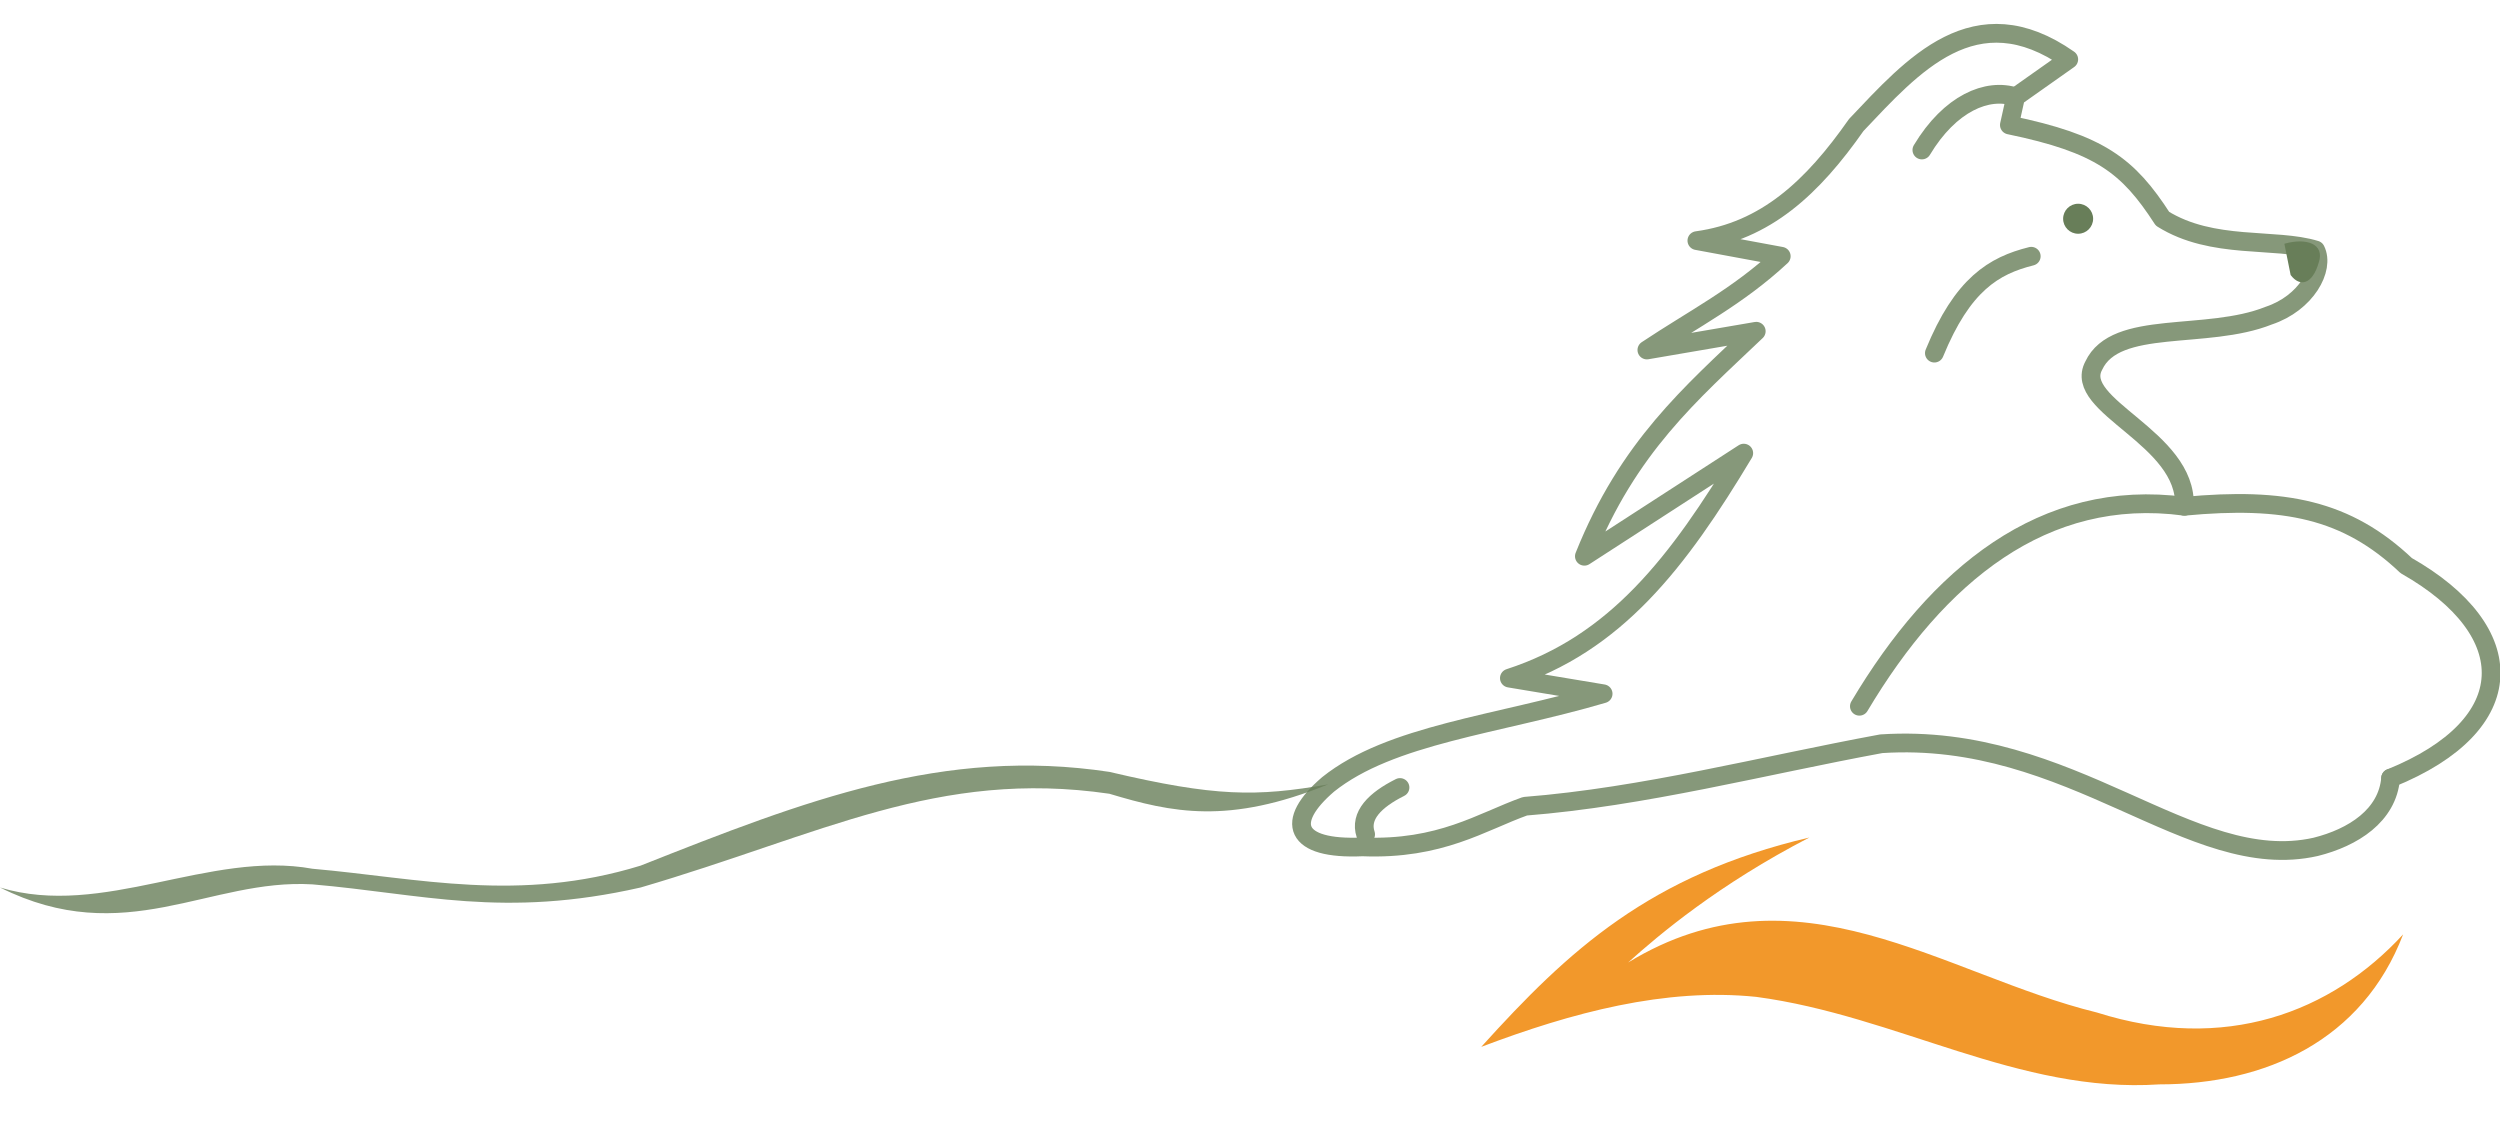
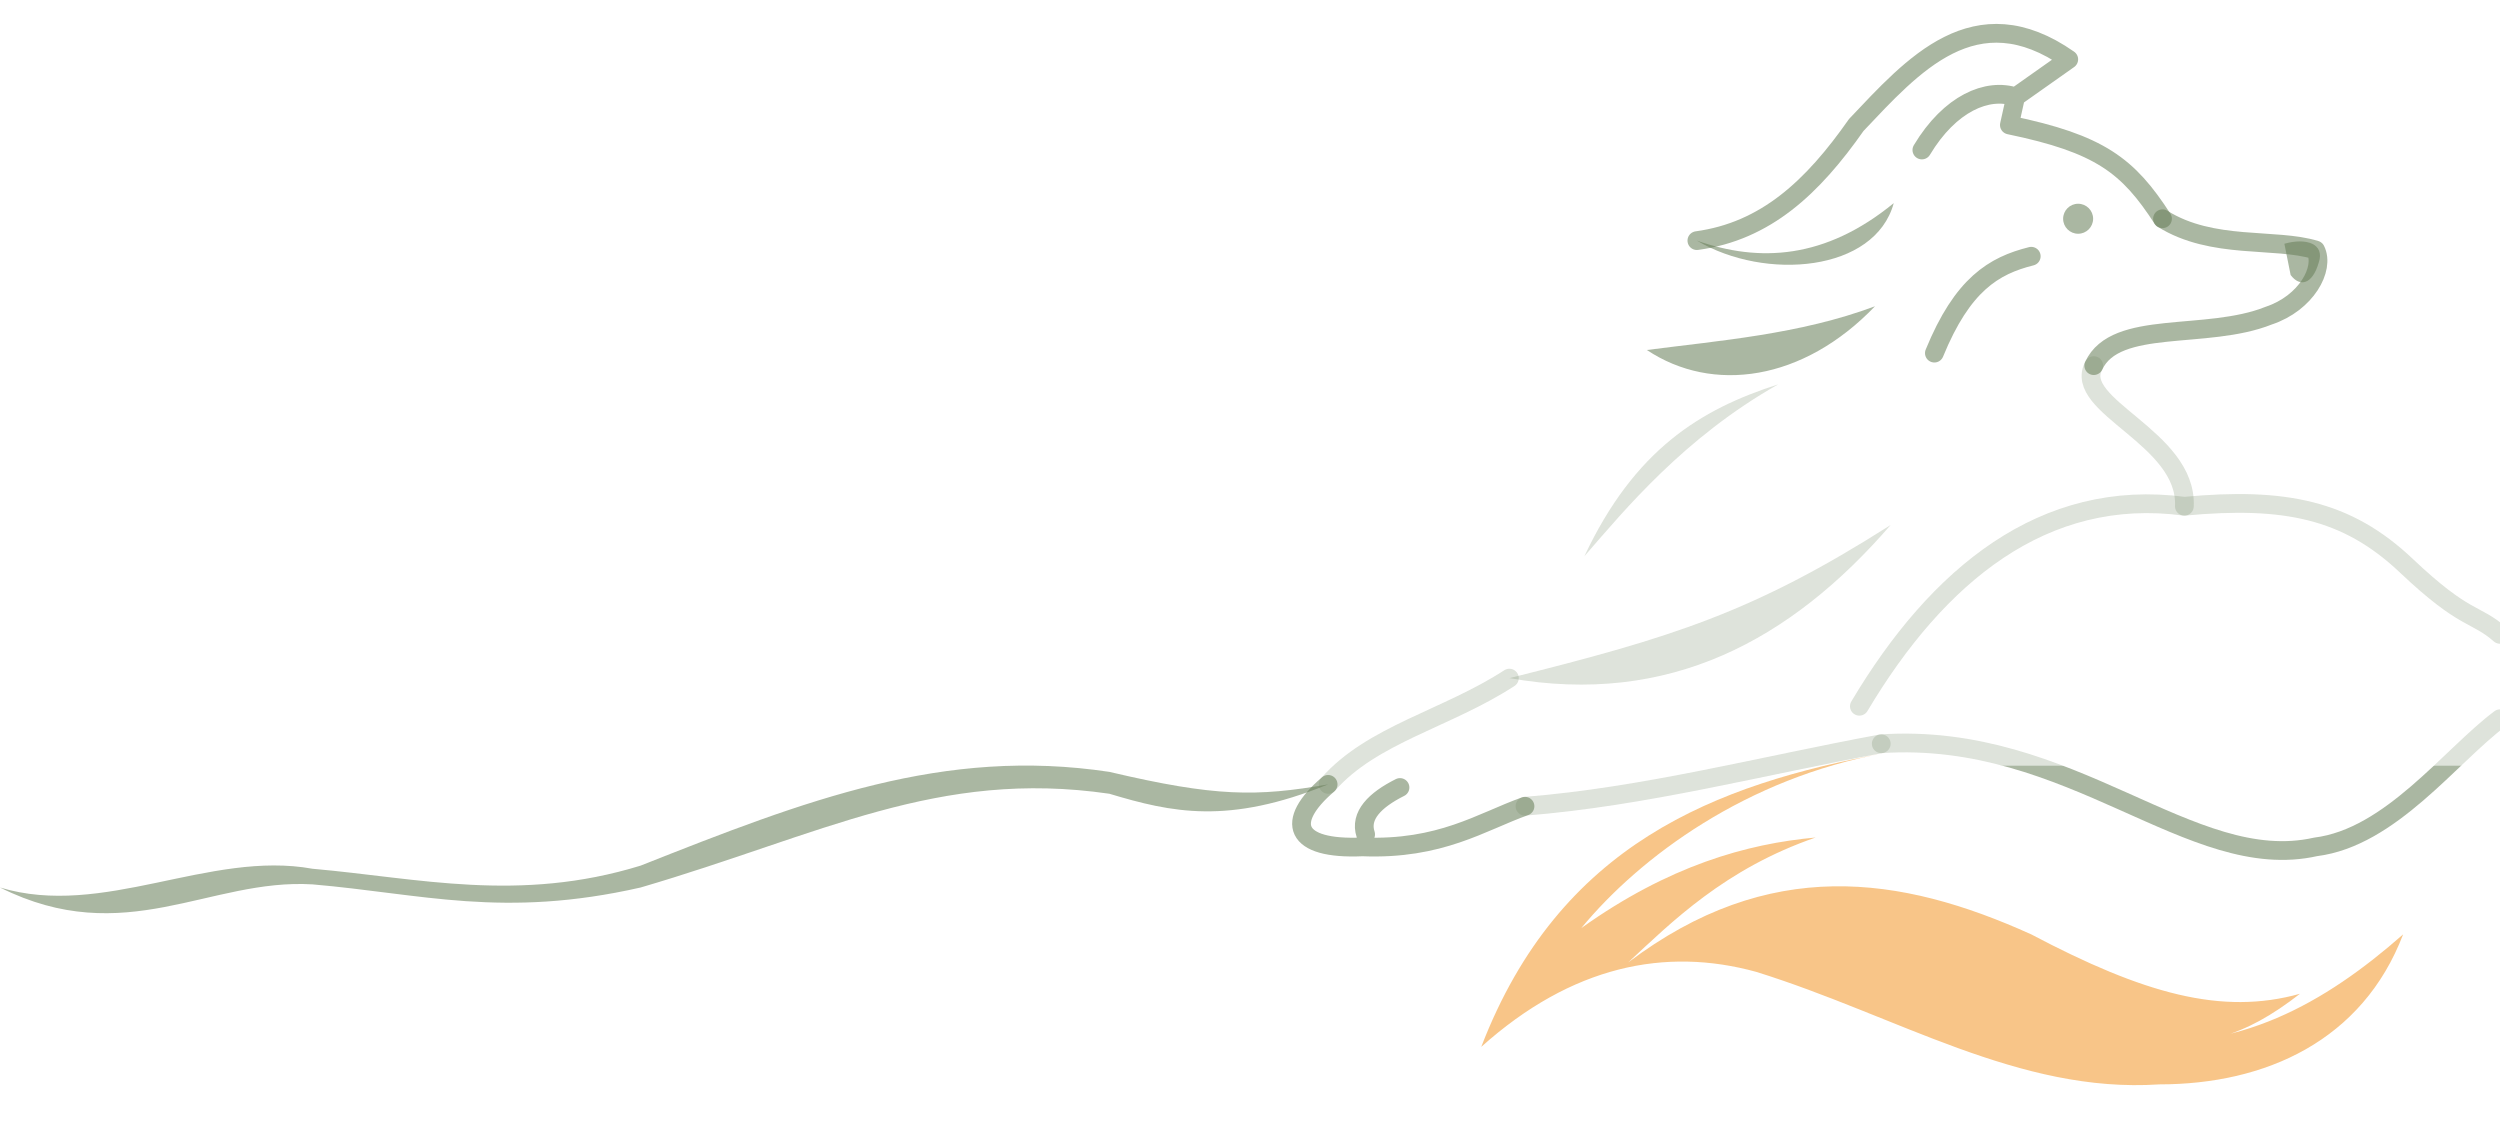
<svg xmlns="http://www.w3.org/2000/svg" viewBox="0 0 800 360" aria-hidden="true" focusable="false">
-   <style>svg{pointer-events:none}g{stroke:#687E59}circle,path[fill]{fill:#687E59}@media(prefers-color-scheme:dark){g{stroke:#B7C597}circle,path[fill]{fill:#B7C597}}path.accent{fill:#F2982B}</style>
-   <g opacity=".8" fill="none" stroke="#687E59" stroke-width="6" stroke-linecap="round" stroke-linejoin="round">
-     <path d="M699 162C700 140 663 130 670 117C677 102 706 109 726 101C738 97 744 86 741 80C728 76 708 80 692 70C681 53 672 46 643 40L645 31L662 19C632 -2 612 21 594 40C580 60 565 74 543 77L570 82C556 95 542 102 527 112L562 106C541 126 521 143 507 178L558 145C537 180 517 206 483 217L513 222C479 232 445 235 425 251C411 263 414 272 436 271C461 272 474 263 488 258C526 255 564 245 602 238C663 234 701 280 741 271C753 268 764 261 765 249" />
-     <path d="M595 226C620 184 654 156 699 162C731 159 751 163 770 181C807 202 807 232 765 249M615 48C624 33 636 28 645 31" />
-     <path d="M619 113C628 91 638 85 650 82M437 267C435 261 440 256 448 252" />
-   </g>
-   <circle cx="665" cy="70" r="4.8" fill="#687E59" />
-   <path fill="#687E59" d="M731 78C738 76 744 78 742 84C740 91 736 92 733 88Z" />
-   <path fill="#687E59" opacity=".8" d="M0 284C33 294 67 272 100 278C134 281 166 289 205 277C258 256 302 239 355 247C389 255 402 255 425 251C393 264 375 260 355 254C300 246 263 267 205 284C161 294 135 286 100 283C67 281 40 304 0 284Z" />
-   <path class="accent" fill="#F2982B" d="M474 335C502 304 528 280 579 268C550 283 531 299 521 308C575 275 622 312 671 324C712 337 746 324 769 299C756 333 725 347 691 347C646 350 607 325 562 319C533 316 503 324 474 335Z" />
+   <style>svg{pointer-events:none}.line{fill:none;stroke:#687E59;stroke-width:6;stroke-linecap:round;stroke-linejoin:round}.solid{fill:#687E59}.exposed{opacity:.56}.overlap{opacity:.22}.accent{fill:#F2982B;opacity:.56}@media(prefers-color-scheme:dark){.line{stroke:#B7C597}.solid{fill:#B7C597}}</style>
+   <path class="line exposed" d="M692 70C681 53 672 46 643 40L645 31L662 19C632 -2 612 21 594 40C580 60 565 74 543 77M615 48C624 33 636 28 645 31" />
+   <path class="line exposed" d="M670 117C677 102 706 109 726 101C738 97 744 86 741 80C728 76 708 80 692 70M619 113C628 91 638 85 650 82" />
+   <circle class="solid exposed" cx="665" cy="70" r="4.8" />
+   <path class="solid exposed" d="M731 78C738 76 744 78 742 84C740 91 736 92 733 88Z" />
+   <path class="line overlap" d="M699 162C700 140 663 130 670 117" />
+   <path class="solid exposed" d="M606 65C584 83 563 84 543 77C565 90 600 87 606 65Z" />
+   <path class="solid exposed" d="M600 98C577 122 548 126 527 112C550 109 576 107 600 98Z" />
+   <path class="solid overlap" d="M569 123C539 140 520 163 507 178C523 144 544 131 569 123Z" />
+   <path class="solid overlap" d="M605 168C573 205 534 226 483 217C535 204 561 196 605 168Z" />
+   <path class="line overlap" d="M483 217C463 230 439 235 425 251" />
+   <path class="line exposed" d="M425 251C411 263 414 272 436 271C461 272 474 263 488 258M437 267C435 261 440 256 448 252" />
+   <path class="line overlap" d="M488 258C526 255 564 245 602 238" />
+   <defs>
+     <path id="body" d="M595 226C620 184 654 156 699 162C731 159 751 163 770 181C789 199 792 196 800 203M602 238C663 234 701 280 741 271C765 268 784 242 800 230" />
+     <clipPath id="copy-area">
+       <rect width="800" height="245" />
+     </clipPath>
+     <clipPath id="open-area">
+       <rect y="245" width="800" height="115" />
+     </clipPath>
+   </defs>
+   <use href="#body" class="line overlap" clip-path="url(#copy-area)" />
+   <use href="#body" class="line exposed" clip-path="url(#open-area)" />
+   <path class="solid exposed" d="M0 284C33 294 67 272 100 278C134 281 166 289 205 277C258 256 302 239 355 247C389 255 402 255 425 251C393 264 375 260 355 254C300 246 263 267 205 284C161 294 135 286 100 283C67 281 40 304 0 284Z" />
+   <path class="accent" d="M474 335C499 270 549 251 603 241C559 249 525 274 506 297C534 277 559 270 581 268C552 278 535 295 521 308C566 274 608 280 650 299C686 318 711 325 736 318C718 332 704 336 680 333C716 337 744 321 769 299C756 333 725 347 691 347C646 350 607 325 562 311C533 303 503 309 474 335Z" />
</svg>
